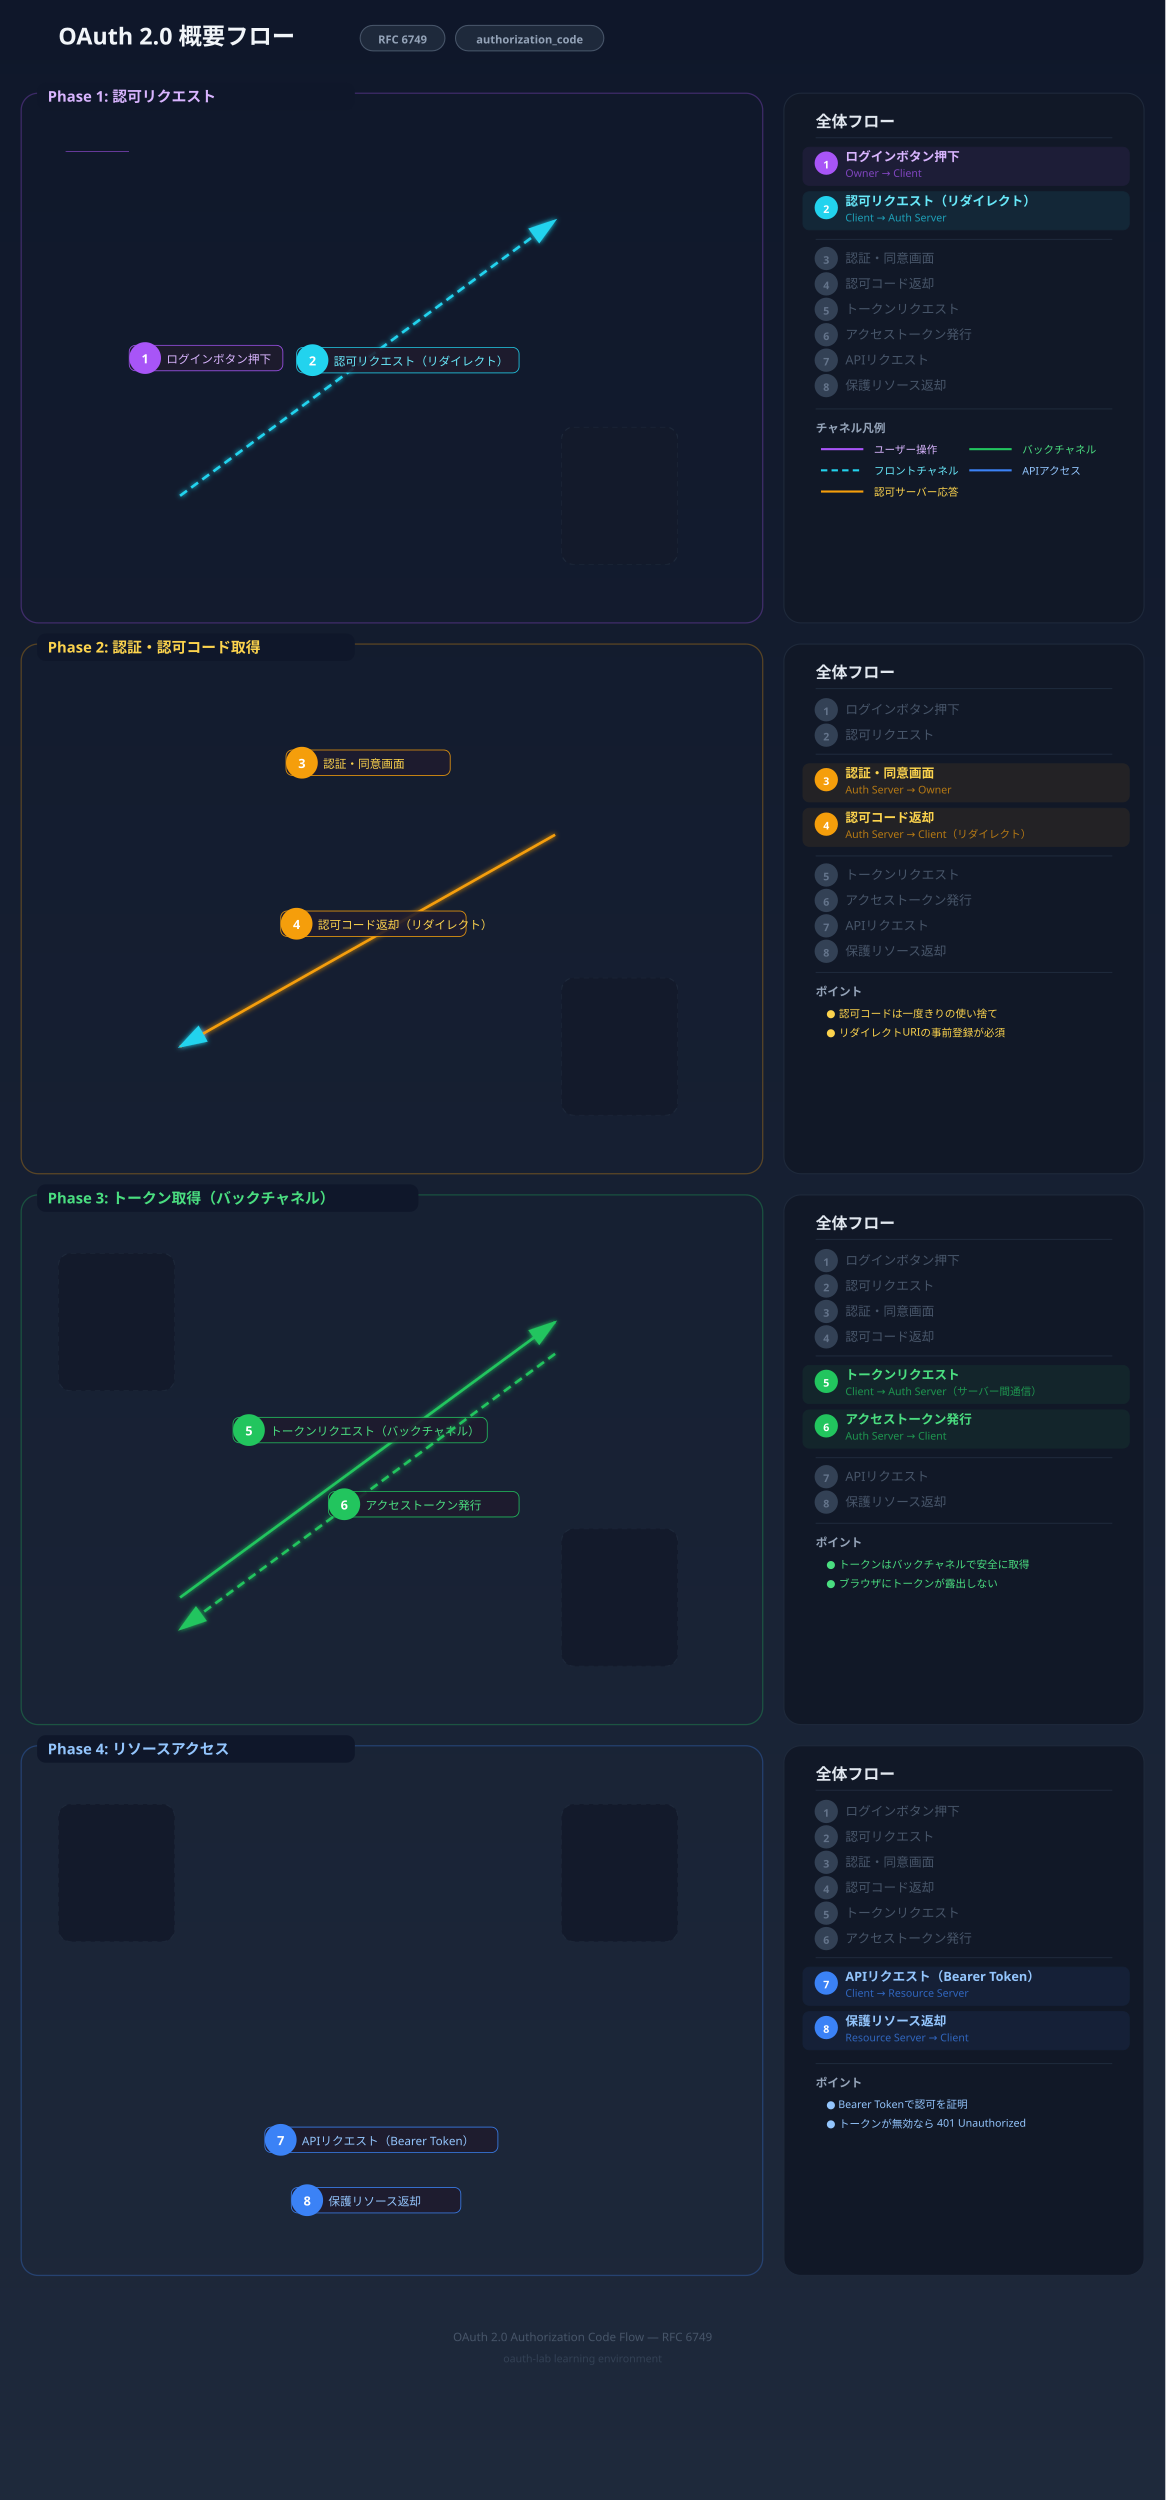
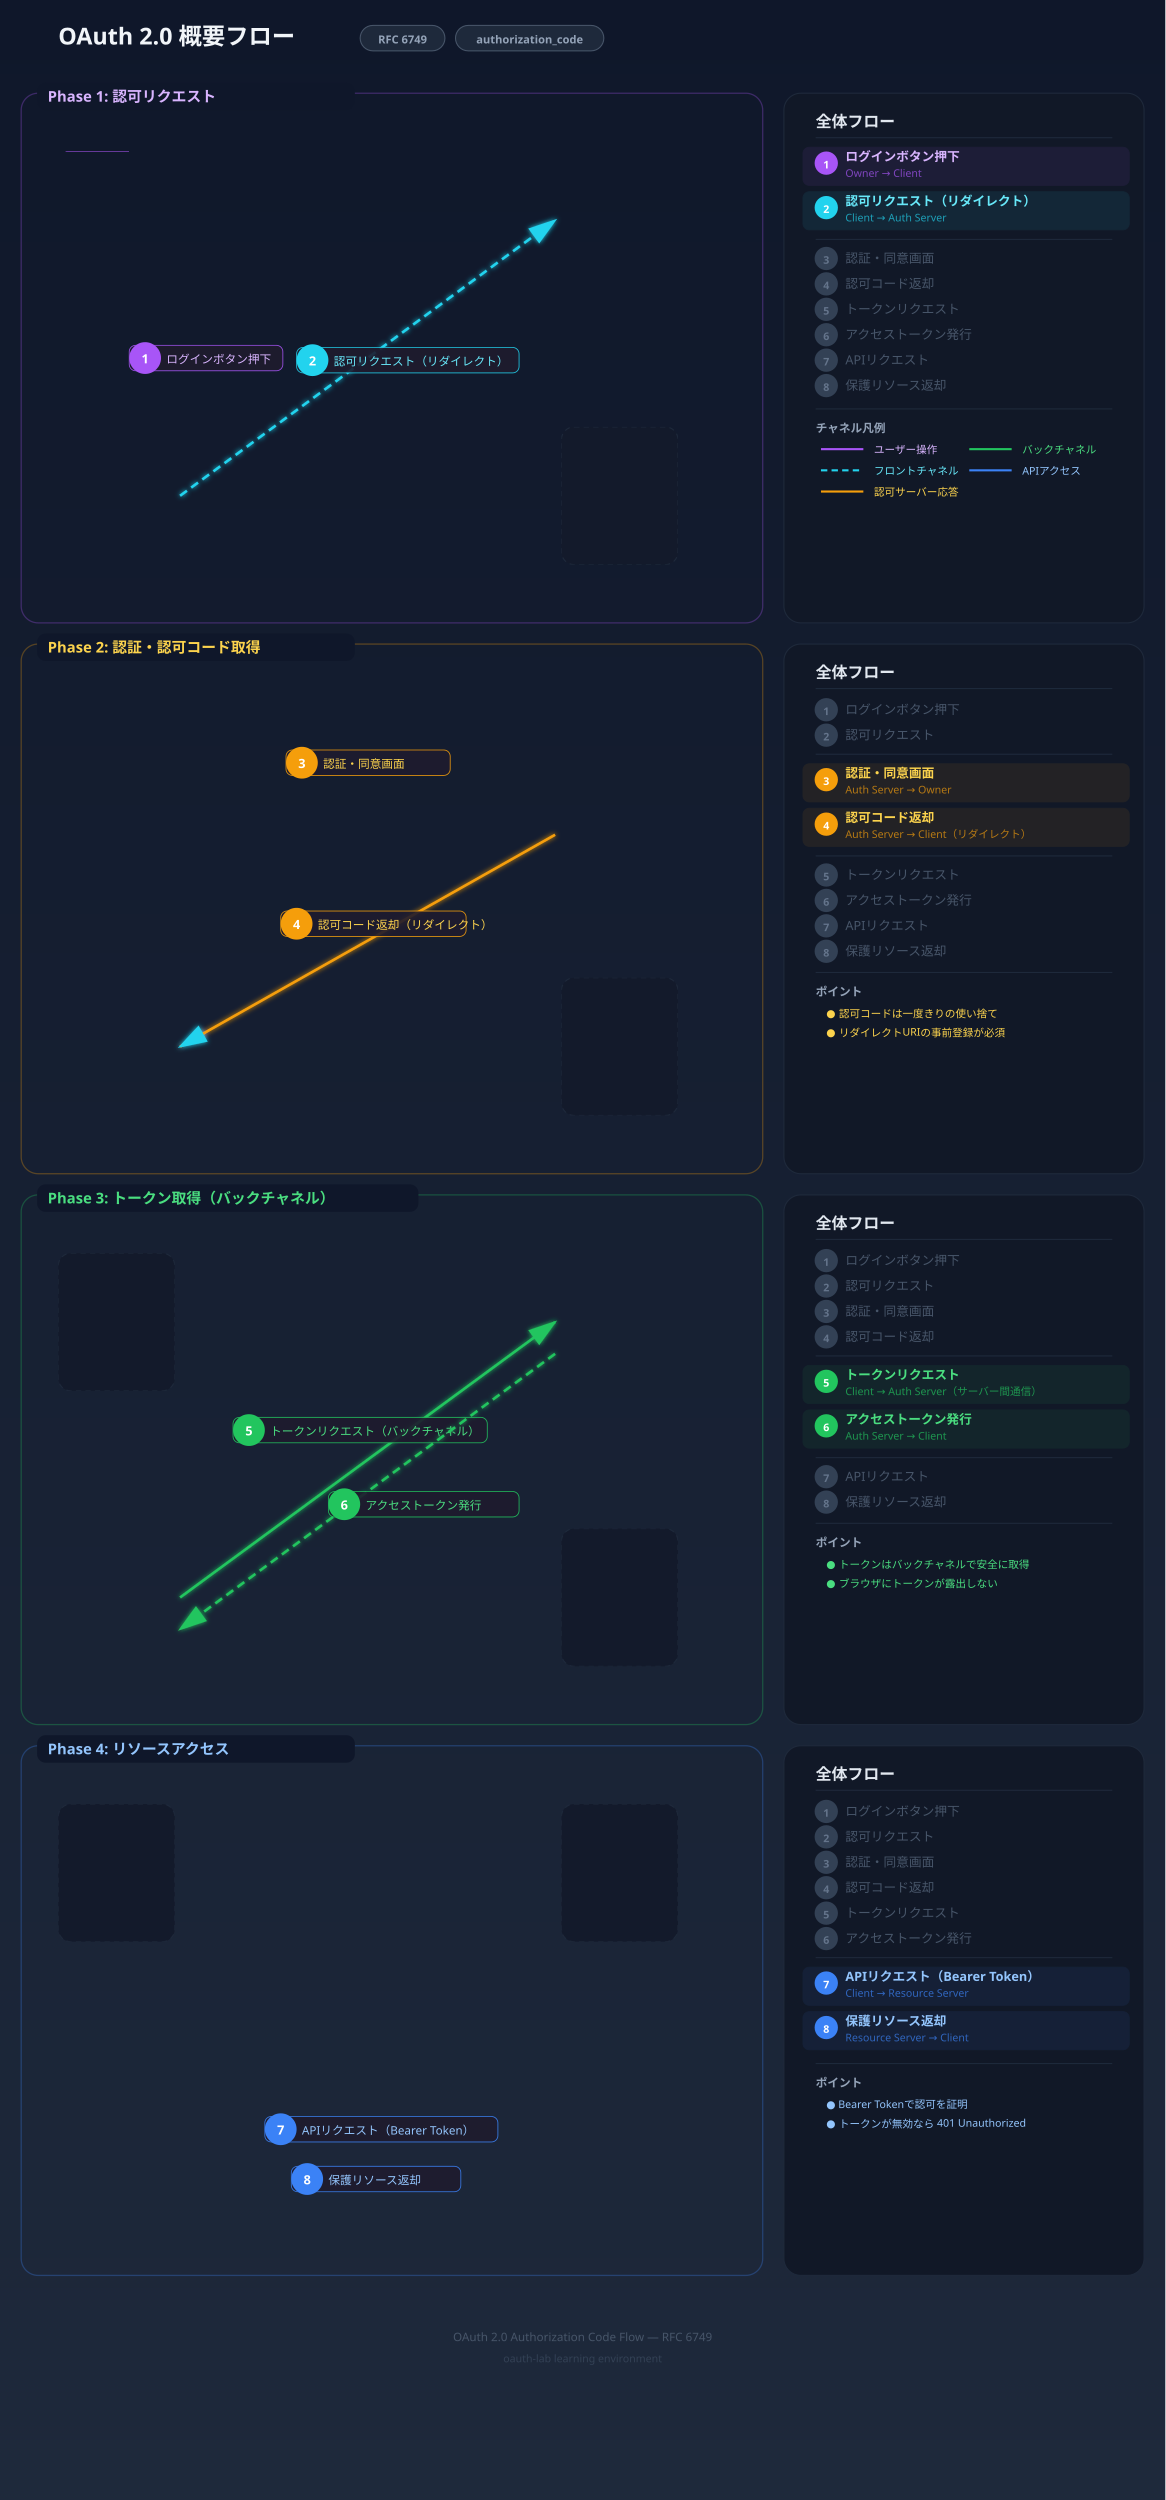
<svg xmlns="http://www.w3.org/2000/svg" viewBox="0 0 1100 2360" font-family="'Segoe UI', system-ui, sans-serif">
  <defs>
    <linearGradient id="bgGrad" x1="0" y1="0" x2="0" y2="1">
      <stop offset="0%" stop-color="#0f172a" />
      <stop offset="100%" stop-color="#1e293b" />
    </linearGradient>
    <filter id="shadow">
      <feDropShadow dx="0" dy="2" stdDeviation="4" flood-color="#000" flood-opacity="0.35" />
    </filter>
    <filter id="glow">
      <feGaussianBlur stdDeviation="2.5" result="blur" />
      <feMerge>
        <feMergeNode in="blur" />
        <feMergeNode in="SourceGraphic" />
      </feMerge>
    </filter>
    <marker id="arrowPurple" markerWidth="11" markerHeight="7" refX="10" refY="3.5" orient="auto">
      <polygon points="0 0, 11 3.5, 0 7" fill="#a855f7" />
    </marker>
    <marker id="arrowCyan" markerWidth="11" markerHeight="7" refX="10" refY="3.5" orient="auto">
      <polygon points="0 0, 11 3.5, 0 7" fill="#22d3ee" />
    </marker>
    <marker id="arrowAmber" markerWidth="11" markerHeight="7" refX="10" refY="3.5" orient="auto">
      <polygon points="0 0, 11 3.5, 0 7" fill="#f59e0b" />
    </marker>
    <marker id="arrowGreen" markerWidth="11" markerHeight="7" refX="10" refY="3.5" orient="auto">
      <polygon points="0 0, 11 3.5, 0 7" fill="#22c55e" />
    </marker>
    <marker id="arrowBlue" markerWidth="11" markerHeight="7" refX="10" refY="3.5" orient="auto">
      <polygon points="0 0, 11 3.5, 0 7" fill="#3b82f6" />
    </marker>
    <symbol id="owner" viewBox="0 0 110 130">
      <rect x="0" y="0" width="110" height="130" rx="12" fill="#1e1b2e" stroke="#a855f7" stroke-width="1.6" />
      <g transform="translate(55, 32)">
        <circle cx="0" cy="-8" r="11" fill="none" stroke="#a855f7" stroke-width="1.5" />
        <circle cx="-3" cy="-10" r="1.2" fill="#a855f7" />
        <circle cx="3" cy="-10" r="1.2" fill="#a855f7" />
        <path d="M-2.5,-4 Q0,-1 2.5,-4" fill="none" stroke="#a855f7" stroke-width="1" stroke-linecap="round" />
        <path d="M-13,28 Q-13,10 0,6 Q13,10 13,28" fill="none" stroke="#a855f7" stroke-width="1.5" />
        <line x1="-13" y1="28" x2="13" y2="28" stroke="#a855f7" stroke-width="1.5" stroke-linecap="round" />
        <rect x="17" y="-18" width="20" height="14" rx="2" fill="none" stroke="#a855f7" stroke-width="0.8" opacity="0.5" />
        <rect x="19" y="-16" width="5" height="5" rx="1" fill="#a855f7" opacity="0.3" />
      </g>
      <text x="55" y="100" text-anchor="middle" fill="#d8b4fe" font-size="12" font-weight="700">リソース所有者</text>
      <text x="55" y="116" text-anchor="middle" fill="#a855f7" font-size="8.5" opacity="0.7">(Resource Owner)</text>
    </symbol>
    <symbol id="client" viewBox="0 0 110 130">
      <rect x="0" y="0" width="110" height="130" rx="12" fill="#1e1b2e" stroke="#22d3ee" stroke-width="1.6" />
      <g transform="translate(55, 34)">
        <rect x="-18" y="-16" width="36" height="26" rx="3" fill="none" stroke="#22d3ee" stroke-width="1.3" />
        <rect x="-14" y="-12" width="28" height="18" rx="1" fill="#22d3ee" opacity="0.05" />
        <circle cx="0" cy="-3" r="6.5" fill="none" stroke="#22d3ee" stroke-width="1" />
        <circle cx="0" cy="-3" r="2.5" fill="none" stroke="#22d3ee" stroke-width="0.8" />
        <line x1="0" y1="-11" x2="0" y2="-9.5" stroke="#22d3ee" stroke-width="1" />
        <line x1="0" y1="3.5" x2="0" y2="5" stroke="#22d3ee" stroke-width="1" />
        <line x1="-8" y1="-3" x2="-6.5" y2="-3" stroke="#22d3ee" stroke-width="1" />
        <line x1="6.5" y1="-3" x2="8" y2="-3" stroke="#22d3ee" stroke-width="1" />
        <line x1="0" y1="13" x2="0" y2="18" stroke="#22d3ee" stroke-width="1.3" />
        <line x1="-9" y1="18" x2="9" y2="18" stroke="#22d3ee" stroke-width="1.3" stroke-linecap="round" />
      </g>
      <text x="55" y="100" text-anchor="middle" fill="#67e8f9" font-size="12" font-weight="700">クライアント</text>
      <text x="55" y="116" text-anchor="middle" fill="#22d3ee" font-size="8.5" opacity="0.7">(Client)</text>
    </symbol>
    <symbol id="authsv" viewBox="0 0 110 130">
      <rect x="0" y="0" width="110" height="130" rx="12" fill="#1e1b2e" stroke="#f59e0b" stroke-width="1.6" />
      <g transform="translate(55, 32)">
        <path d="M0,-22 L14,-15 L14,1 Q14,14 0,20 Q-14,14 -14,1 L-14,-15 Z" fill="none" stroke="#f59e0b" stroke-width="1.4" />
        <rect x="-6" y="-3" width="12" height="10" rx="2" fill="none" stroke="#f59e0b" stroke-width="1.2" />
        <path d="M-3.5,-3 L-3.5,-7 Q-3.5,-12 0,-12 Q3.5,-12 3.5,-7 L3.5,-3" fill="none" stroke="#f59e0b" stroke-width="1.2" />
        <circle cx="0" cy="2" r="1.5" fill="#f59e0b" />
        <line x1="0" y1="3.5" x2="0" y2="6" stroke="#f59e0b" stroke-width="1.1" />
      </g>
      <text x="55" y="100" text-anchor="middle" fill="#fcd34d" font-size="12" font-weight="700">認可サーバー</text>
      <text x="55" y="116" text-anchor="middle" fill="#f59e0b" font-size="8.5" opacity="0.7">(Auth Server)</text>
    </symbol>
    <symbol id="ressv" viewBox="0 0 110 130">
      <rect x="0" y="0" width="110" height="130" rx="12" fill="#1e1b2e" stroke="#3b82f6" stroke-width="1.6" />
      <g transform="translate(55, 30)">
        <rect x="-18" y="-18" width="36" height="11" rx="2" fill="none" stroke="#3b82f6" stroke-width="1.2" />
        <circle cx="-10" cy="-12.5" r="1.5" fill="#3b82f6" />
        <circle cx="-5" cy="-12.5" r="1.5" fill="#3b82f6" />
        <rect x="-18" y="-3" width="36" height="11" rx="2" fill="none" stroke="#3b82f6" stroke-width="1.2" />
        <circle cx="-10" cy="2.5" r="1.5" fill="#3b82f6" />
        <circle cx="-5" cy="2.5" r="1.5" fill="#3b82f6" />
        <rect x="-18" y="12" width="36" height="11" rx="2" fill="none" stroke="#3b82f6" stroke-width="1.2" />
        <circle cx="-10" cy="17.5" r="1.5" fill="#3b82f6" />
        <circle cx="-5" cy="17.5" r="1.5" fill="#3b82f6" />
        <g transform="translate(24, 8)">
          <rect x="-5" y="-2" width="10" height="7" rx="1.5" fill="#1e1b2e" stroke="#3b82f6" stroke-width="1" />
          <path d="M-2.5,-2 L-2.5,-5 Q-2.5,-8 0,-8 Q2.5,-8 2.5,-5 L2.5,-2" fill="none" stroke="#3b82f6" stroke-width="1" />
        </g>
      </g>
      <text x="55" y="100" text-anchor="middle" fill="#93c5fd" font-size="12" font-weight="700">リソースサーバー</text>
      <text x="55" y="116" text-anchor="middle" fill="#3b82f6" font-size="8.5" opacity="0.7">(Resource Server)</text>
    </symbol>
    <symbol id="dimbox" viewBox="0 0 110 130">
      <rect x="0" y="0" width="110" height="130" rx="12" fill="#131a2b" stroke="#1e293b" stroke-width="1" stroke-dasharray="5,4" />
    </symbol>
  </defs>
  <rect width="1100" height="2360" fill="url(#bgGrad)" />
  <text x="55" y="42" fill="#f1f5f9" font-size="22" font-weight="700">OAuth 2.0 概要フロー</text>
  <rect x="340" y="24" width="80" height="24" rx="12" fill="#1e293b" stroke="#475569" stroke-width="1" />
  <text x="380" y="41" text-anchor="middle" fill="#94a3b8" font-size="10.5" font-weight="600">RFC 6749</text>
  <rect x="430" y="24" width="140" height="24" rx="12" fill="#1e293b" stroke="#475569" stroke-width="1" />
  <text x="500" y="41" text-anchor="middle" fill="#94a3b8" font-size="10.5" font-weight="600">authorization_code</text>
  <g>
    <rect x="20" y="88" width="700" height="500" rx="16" fill="none" stroke="#a855f7" stroke-width="1.2" opacity="0.3" />
    <rect x="35" y="78" width="300" height="26" rx="8" fill="#0f172a" />
    <text x="45" y="96" fill="#d8b4fe" font-size="14" font-weight="700">Phase 1: 認可リクエスト</text>
    <use href="#owner" x="55" y="143" width="110" height="130" filter="url(#shadow)" />
    <use href="#client" x="55" y="403" width="110" height="130" filter="url(#shadow)" />
    <use href="#authsv" x="530" y="143" width="110" height="130" filter="url(#shadow)" />
    <use href="#dimbox" x="530" y="403" width="110" height="130" />
    <line x1="110" y1="278" x2="110" y2="398" stroke="#a855f7" stroke-width="2.5" marker-end="url(#arrowPurple)" filter="url(#glow)" />
    <rect x="122" y="326" width="145" height="24" rx="6" fill="#1e1b2e" stroke="#a855f7" stroke-width="0.8" opacity="0.9" />
    <circle cx="137" cy="338" r="15" fill="#a855f7" />
    <text x="137" y="343" text-anchor="middle" fill="#fff" font-size="12" font-weight="700">1</text>
    <text x="157" y="343" fill="#d8b4fe" font-size="11">ログインボタン押下</text>
    <line x1="170" y1="468" x2="524" y2="208" stroke="#22d3ee" stroke-width="2.5" stroke-dasharray="8,5" marker-end="url(#arrowCyan)" filter="url(#glow)" />
    <rect x="280" y="328" width="210" height="24" rx="6" fill="#1e1b2e" stroke="#22d3ee" stroke-width="0.8" opacity="0.9" />
    <circle cx="295" cy="340" r="15" fill="#22d3ee" />
    <text x="295" y="345" text-anchor="middle" fill="#fff" font-size="12" font-weight="700">2</text>
    <text x="315" y="345" fill="#67e8f9" font-size="11">認可リクエスト（リダイレクト）</text>
  </g>
  <g>
    <rect x="740" y="88" width="340" height="500" rx="16" fill="#111827" stroke="#1e293b" stroke-width="1" />
    <text x="770" y="120" fill="#e2e8f0" font-size="15" font-weight="700">全体フロー</text>
    <line x1="770" y1="130" x2="1050" y2="130" stroke="#1e293b" stroke-width="1" />
    <g font-size="12">
      <rect x="758" y="139" width="308" height="36" rx="6" fill="#a855f7" opacity="0.08" stroke="#a855f7" stroke-width="0.8" />
      <circle cx="780" cy="154" r="11" fill="#a855f7" />
      <text x="780" y="159" text-anchor="middle" fill="#fff" font-size="10" font-weight="700">1</text>
      <text x="798" y="152" fill="#d8b4fe" font-weight="600">ログインボタン押下</text>
      <text x="798" y="167" fill="#a855f7" font-size="10" opacity="0.7">Owner → Client</text>
      <rect x="758" y="181" width="308" height="36" rx="6" fill="#22d3ee" opacity="0.08" stroke="#22d3ee" stroke-width="0.8" />
      <circle cx="780" cy="196" r="11" fill="#22d3ee" />
      <text x="780" y="201" text-anchor="middle" fill="#fff" font-size="10" font-weight="700">2</text>
      <text x="798" y="194" fill="#67e8f9" font-weight="600">認可リクエスト（リダイレクト）</text>
      <text x="798" y="209" fill="#22d3ee" font-size="10" opacity="0.7">Client → Auth Server</text>
      <line x1="770" y1="226" x2="1050" y2="226" stroke="#1e293b" stroke-width="1" />
      <circle cx="780" cy="244" r="11" fill="#334155" />
      <text x="780" y="249" text-anchor="middle" fill="#64748b" font-size="10" font-weight="700">3</text>
      <text x="798" y="248" fill="#475569">認証・同意画面</text>
      <circle cx="780" cy="268" r="11" fill="#334155" />
      <text x="780" y="273" text-anchor="middle" fill="#64748b" font-size="10" font-weight="700">4</text>
      <text x="798" y="272" fill="#475569">認可コード返却</text>
      <circle cx="780" cy="292" r="11" fill="#334155" />
      <text x="780" y="297" text-anchor="middle" fill="#64748b" font-size="10" font-weight="700">5</text>
      <text x="798" y="296" fill="#475569">トークンリクエスト</text>
      <circle cx="780" cy="316" r="11" fill="#334155" />
      <text x="780" y="321" text-anchor="middle" fill="#64748b" font-size="10" font-weight="700">6</text>
      <text x="798" y="320" fill="#475569">アクセストークン発行</text>
      <circle cx="780" cy="340" r="11" fill="#334155" />
      <text x="780" y="345" text-anchor="middle" fill="#64748b" font-size="10" font-weight="700">7</text>
      <text x="798" y="344" fill="#475569">APIリクエスト</text>
      <circle cx="780" cy="364" r="11" fill="#334155" />
      <text x="780" y="369" text-anchor="middle" fill="#64748b" font-size="10" font-weight="700">8</text>
      <text x="798" y="368" fill="#475569">保護リソース返却</text>
    </g>
    <line x1="770" y1="386" x2="1050" y2="386" stroke="#1e293b" stroke-width="1" />
    <text x="770" y="408" fill="#94a3b8" font-size="11" font-weight="700">チャネル凡例</text>
    <line x1="775" y1="424" x2="815" y2="424" stroke="#a855f7" stroke-width="2" />
    <text x="825" y="428" fill="#d8b4fe" font-size="10">ユーザー操作</text>
    <line x1="775" y1="444" x2="815" y2="444" stroke="#22d3ee" stroke-width="2" stroke-dasharray="6,4" />
    <text x="825" y="448" fill="#67e8f9" font-size="10">フロントチャネル</text>
    <line x1="775" y1="464" x2="815" y2="464" stroke="#f59e0b" stroke-width="2" />
    <text x="825" y="468" fill="#fcd34d" font-size="10">認可サーバー応答</text>
    <line x1="915" y1="424" x2="955" y2="424" stroke="#22c55e" stroke-width="2" />
    <text x="965" y="428" fill="#4ade80" font-size="10">バックチャネル</text>
    <line x1="915" y1="444" x2="955" y2="444" stroke="#3b82f6" stroke-width="2" />
    <text x="965" y="448" fill="#93c5fd" font-size="10">APIアクセス</text>
  </g>
  <g>
    <rect x="20" y="608" width="700" height="500" rx="16" fill="none" stroke="#f59e0b" stroke-width="1.2" opacity="0.3" />
    <rect x="35" y="598" width="300" height="26" rx="8" fill="#0f172a" />
    <text x="45" y="616" fill="#fcd34d" font-size="14" font-weight="700">Phase 2: 認証・認可コード取得</text>
    <use href="#owner" x="55" y="663" width="110" height="130" filter="url(#shadow)" />
    <use href="#client" x="55" y="923" width="110" height="130" filter="url(#shadow)" />
    <use href="#authsv" x="530" y="663" width="110" height="130" filter="url(#shadow)" />
    <use href="#dimbox" x="530" y="923" width="110" height="130" />
    <line x1="524" y1="728" x2="170" y2="728" stroke="#f59e0b" stroke-width="2.5" stroke-dasharray="8,5" marker-end="url(#arrowAmber)" filter="url(#glow)" />
    <rect x="270" y="708" width="155" height="24" rx="6" fill="#1e1b2e" stroke="#f59e0b" stroke-width="0.8" opacity="0.9" />
    <circle cx="285" cy="720" r="15" fill="#f59e0b" />
    <text x="285" y="725" text-anchor="middle" fill="#fff" font-size="12" font-weight="700">3</text>
    <text x="305" y="725" fill="#fcd34d" font-size="11">認証・同意画面</text>
    <line x1="524" y1="788" x2="170" y2="988" stroke="#f59e0b" stroke-width="2.5" marker-end="url(#arrowCyan)" filter="url(#glow)" />
    <rect x="265" y="860" width="175" height="24" rx="6" fill="#1e1b2e" stroke="#f59e0b" stroke-width="0.8" opacity="0.9" />
    <circle cx="280" cy="872" r="15" fill="#f59e0b" />
    <text x="280" y="877" text-anchor="middle" fill="#fff" font-size="12" font-weight="700">4</text>
    <text x="300" y="877" fill="#fcd34d" font-size="11">認可コード返却（リダイレクト）</text>
  </g>
  <g>
    <rect x="740" y="608" width="340" height="500" rx="16" fill="#111827" stroke="#1e293b" stroke-width="1" />
    <text x="770" y="640" fill="#e2e8f0" font-size="15" font-weight="700">全体フロー</text>
    <line x1="770" y1="650" x2="1050" y2="650" stroke="#1e293b" stroke-width="1" />
    <g font-size="12">
      <circle cx="780" cy="670" r="11" fill="#334155" />
      <text x="780" y="675" text-anchor="middle" fill="#64748b" font-size="10" font-weight="700">1</text>
      <text x="798" y="674" fill="#475569">ログインボタン押下</text>
      <circle cx="780" cy="694" r="11" fill="#334155" />
      <text x="780" y="699" text-anchor="middle" fill="#64748b" font-size="10" font-weight="700">2</text>
      <text x="798" y="698" fill="#475569">認可リクエスト</text>
      <line x1="770" y1="712" x2="1050" y2="712" stroke="#1e293b" stroke-width="1" />
      <rect x="758" y="721" width="308" height="36" rx="6" fill="#f59e0b" opacity="0.08" stroke="#f59e0b" stroke-width="0.8" />
      <circle cx="780" cy="736" r="11" fill="#f59e0b" />
      <text x="780" y="741" text-anchor="middle" fill="#fff" font-size="10" font-weight="700">3</text>
      <text x="798" y="734" fill="#fcd34d" font-weight="600">認証・同意画面</text>
      <text x="798" y="749" fill="#f59e0b" font-size="10" opacity="0.7">Auth Server → Owner</text>
      <rect x="758" y="763" width="308" height="36" rx="6" fill="#f59e0b" opacity="0.08" stroke="#f59e0b" stroke-width="0.8" />
      <circle cx="780" cy="778" r="11" fill="#f59e0b" />
      <text x="780" y="783" text-anchor="middle" fill="#fff" font-size="10" font-weight="700">4</text>
      <text x="798" y="776" fill="#fcd34d" font-weight="600">認可コード返却</text>
      <text x="798" y="791" fill="#f59e0b" font-size="10" opacity="0.7">Auth Server → Client（リダイレクト）</text>
      <line x1="770" y1="808" x2="1050" y2="808" stroke="#1e293b" stroke-width="1" />
      <circle cx="780" cy="826" r="11" fill="#334155" />
      <text x="780" y="831" text-anchor="middle" fill="#64748b" font-size="10" font-weight="700">5</text>
      <text x="798" y="830" fill="#475569">トークンリクエスト</text>
      <circle cx="780" cy="850" r="11" fill="#334155" />
      <text x="780" y="855" text-anchor="middle" fill="#64748b" font-size="10" font-weight="700">6</text>
      <text x="798" y="854" fill="#475569">アクセストークン発行</text>
      <circle cx="780" cy="874" r="11" fill="#334155" />
      <text x="780" y="879" text-anchor="middle" fill="#64748b" font-size="10" font-weight="700">7</text>
      <text x="798" y="878" fill="#475569">APIリクエスト</text>
      <circle cx="780" cy="898" r="11" fill="#334155" />
      <text x="780" y="903" text-anchor="middle" fill="#64748b" font-size="10" font-weight="700">8</text>
      <text x="798" y="902" fill="#475569">保護リソース返却</text>
    </g>
    <line x1="770" y1="918" x2="1050" y2="918" stroke="#1e293b" stroke-width="1" />
    <text x="770" y="940" fill="#94a3b8" font-size="11" font-weight="700">ポイント</text>
    <text x="780" y="960" fill="#fcd34d" font-size="10">● 認可コードは一度きりの使い捨て</text>
    <text x="780" y="978" fill="#fcd34d" font-size="10">● リダイレクトURIの事前登録が必須</text>
  </g>
  <g>
    <rect x="20" y="1128" width="700" height="500" rx="16" fill="none" stroke="#22c55e" stroke-width="1.2" opacity="0.3" />
    <rect x="35" y="1118" width="360" height="26" rx="8" fill="#0f172a" />
    <text x="45" y="1136" fill="#4ade80" font-size="14" font-weight="700">Phase 3: トークン取得（バックチャネル）</text>
    <use href="#dimbox" x="55" y="1183" width="110" height="130" />
    <use href="#client" x="55" y="1443" width="110" height="130" filter="url(#shadow)" />
    <use href="#authsv" x="530" y="1183" width="110" height="130" filter="url(#shadow)" />
    <use href="#dimbox" x="530" y="1443" width="110" height="130" />
    <line x1="170" y1="1508" x2="524" y2="1248" stroke="#22c55e" stroke-width="2.5" marker-end="url(#arrowGreen)" filter="url(#glow)" />
    <rect x="220" y="1338" width="240" height="24" rx="6" fill="#1e1b2e" stroke="#22c55e" stroke-width="0.8" opacity="0.9" />
    <circle cx="235" cy="1350" r="15" fill="#22c55e" />
    <text x="235" y="1355" text-anchor="middle" fill="#fff" font-size="12" font-weight="700">5</text>
    <text x="255" y="1355" fill="#4ade80" font-size="11">トークンリクエスト（バックチャネル）</text>
    <line x1="524" y1="1278" x2="170" y2="1538" stroke="#22c55e" stroke-width="2.5" stroke-dasharray="8,5" marker-end="url(#arrowGreen)" filter="url(#glow)" />
    <rect x="310" y="1408" width="180" height="24" rx="6" fill="#1e1b2e" stroke="#22c55e" stroke-width="0.8" opacity="0.9" />
    <circle cx="325" cy="1420" r="15" fill="#22c55e" />
    <text x="325" y="1425" text-anchor="middle" fill="#fff" font-size="12" font-weight="700">6</text>
    <text x="345" y="1425" fill="#4ade80" font-size="11">アクセストークン発行</text>
  </g>
  <g>
    <rect x="740" y="1128" width="340" height="500" rx="16" fill="#111827" stroke="#1e293b" stroke-width="1" />
    <text x="770" y="1160" fill="#e2e8f0" font-size="15" font-weight="700">全体フロー</text>
    <line x1="770" y1="1170" x2="1050" y2="1170" stroke="#1e293b" stroke-width="1" />
    <g font-size="12">
      <circle cx="780" cy="1190" r="11" fill="#334155" />
      <text x="780" y="1195" text-anchor="middle" fill="#64748b" font-size="10" font-weight="700">1</text>
      <text x="798" y="1194" fill="#475569">ログインボタン押下</text>
      <circle cx="780" cy="1214" r="11" fill="#334155" />
      <text x="780" y="1219" text-anchor="middle" fill="#64748b" font-size="10" font-weight="700">2</text>
      <text x="798" y="1218" fill="#475569">認可リクエスト</text>
      <circle cx="780" cy="1238" r="11" fill="#334155" />
      <text x="780" y="1243" text-anchor="middle" fill="#64748b" font-size="10" font-weight="700">3</text>
      <text x="798" y="1242" fill="#475569">認証・同意画面</text>
      <circle cx="780" cy="1262" r="11" fill="#334155" />
      <text x="780" y="1267" text-anchor="middle" fill="#64748b" font-size="10" font-weight="700">4</text>
      <text x="798" y="1266" fill="#475569">認可コード返却</text>
      <line x1="770" y1="1280" x2="1050" y2="1280" stroke="#1e293b" stroke-width="1" />
      <rect x="758" y="1289" width="308" height="36" rx="6" fill="#22c55e" opacity="0.08" stroke="#22c55e" stroke-width="0.8" />
      <circle cx="780" cy="1304" r="11" fill="#22c55e" />
      <text x="780" y="1309" text-anchor="middle" fill="#fff" font-size="10" font-weight="700">5</text>
      <text x="798" y="1302" fill="#4ade80" font-weight="600">トークンリクエスト</text>
      <text x="798" y="1317" fill="#22c55e" font-size="10" opacity="0.7">Client → Auth Server（サーバー間通信）</text>
      <rect x="758" y="1331" width="308" height="36" rx="6" fill="#22c55e" opacity="0.08" stroke="#22c55e" stroke-width="0.8" />
      <circle cx="780" cy="1346" r="11" fill="#22c55e" />
      <text x="780" y="1351" text-anchor="middle" fill="#fff" font-size="10" font-weight="700">6</text>
      <text x="798" y="1344" fill="#4ade80" font-weight="600">アクセストークン発行</text>
      <text x="798" y="1359" fill="#22c55e" font-size="10" opacity="0.7">Auth Server → Client</text>
      <line x1="770" y1="1376" x2="1050" y2="1376" stroke="#1e293b" stroke-width="1" />
      <circle cx="780" cy="1394" r="11" fill="#334155" />
      <text x="780" y="1399" text-anchor="middle" fill="#64748b" font-size="10" font-weight="700">7</text>
      <text x="798" y="1398" fill="#475569">APIリクエスト</text>
      <circle cx="780" cy="1418" r="11" fill="#334155" />
      <text x="780" y="1423" text-anchor="middle" fill="#64748b" font-size="10" font-weight="700">8</text>
      <text x="798" y="1422" fill="#475569">保護リソース返却</text>
    </g>
    <line x1="770" y1="1438" x2="1050" y2="1438" stroke="#1e293b" stroke-width="1" />
    <text x="770" y="1460" fill="#94a3b8" font-size="11" font-weight="700">ポイント</text>
    <text x="780" y="1480" fill="#4ade80" font-size="10">● トークンはバックチャネルで安全に取得</text>
    <text x="780" y="1498" fill="#4ade80" font-size="10">● ブラウザにトークンが露出しない</text>
  </g>
  <g>
    <rect x="20" y="1648" width="700" height="500" rx="16" fill="none" stroke="#3b82f6" stroke-width="1.2" opacity="0.3" />
    <rect x="35" y="1638" width="300" height="26" rx="8" fill="#0f172a" />
    <text x="45" y="1656" fill="#93c5fd" font-size="14" font-weight="700">Phase 4: リソースアクセス</text>
    <use href="#dimbox" x="55" y="1703" width="110" height="130" />
    <use href="#client" x="55" y="1963" width="110" height="130" filter="url(#shadow)" />
    <use href="#dimbox" x="530" y="1703" width="110" height="130" />
    <use href="#ressv" x="530" y="1963" width="110" height="130" filter="url(#shadow)" />
-     <line x1="170" y1="2028" x2="524" y2="2028" stroke="#3b82f6" stroke-width="2.5" marker-end="url(#arrowBlue)" filter="url(#glow)" />
-     <rect x="250" y="2008" width="220" height="24" rx="6" fill="#1e1b2e" stroke="#3b82f6" stroke-width="0.8" opacity="0.9" />
-     <circle cx="265" cy="2020" r="15" fill="#3b82f6" />
-     <text x="265" y="2025" text-anchor="middle" fill="#fff" font-size="12" font-weight="700">7</text>
-     <text x="285" y="2025" fill="#93c5fd" font-size="11">APIリクエスト（Bearer Token）</text>
-     <line x1="524" y1="2058" x2="170" y2="2058" stroke="#3b82f6" stroke-width="2.5" stroke-dasharray="8,5" marker-end="url(#arrowBlue)" filter="url(#glow)" />
-     <rect x="275" y="2065" width="160" height="24" rx="6" fill="#1e1b2e" stroke="#3b82f6" stroke-width="0.8" opacity="0.9" />
-     <circle cx="290" cy="2077" r="15" fill="#3b82f6" />
-     <text x="290" y="2082" text-anchor="middle" fill="#fff" font-size="12" font-weight="700">8</text>
-     <text x="310" y="2082" fill="#93c5fd" font-size="11">保護リソース返却</text>
+     <line x1="170" y1="2018" x2="524" y2="2018" stroke="#3b82f6" stroke-width="2.5" marker-end="url(#arrowBlue)" filter="url(#glow)" />
+     <rect x="250" y="1998" width="220" height="24" rx="6" fill="#1e1b2e" stroke="#3b82f6" stroke-width="0.8" opacity="0.9" />
+     <circle cx="265" cy="2010" r="15" fill="#3b82f6" />
+     <text x="265" y="2015" text-anchor="middle" fill="#fff" font-size="12" font-weight="700">7</text>
+     <text x="285" y="2015" fill="#93c5fd" font-size="11">APIリクエスト（Bearer Token）</text>
+     <line x1="524" y1="2038" x2="170" y2="2038" stroke="#3b82f6" stroke-width="2.5" stroke-dasharray="8,5" marker-end="url(#arrowBlue)" filter="url(#glow)" />
+     <rect x="275" y="2045" width="160" height="24" rx="6" fill="#1e1b2e" stroke="#3b82f6" stroke-width="0.8" opacity="0.9" />
+     <circle cx="290" cy="2057" r="15" fill="#3b82f6" />
+     <text x="290" y="2062" text-anchor="middle" fill="#fff" font-size="12" font-weight="700">8</text>
+     <text x="310" y="2062" fill="#93c5fd" font-size="11">保護リソース返却</text>
  </g>
  <g>
    <rect x="740" y="1648" width="340" height="500" rx="16" fill="#111827" stroke="#1e293b" stroke-width="1" />
    <text x="770" y="1680" fill="#e2e8f0" font-size="15" font-weight="700">全体フロー</text>
    <line x1="770" y1="1690" x2="1050" y2="1690" stroke="#1e293b" stroke-width="1" />
    <g font-size="12">
      <circle cx="780" cy="1710" r="11" fill="#334155" />
      <text x="780" y="1715" text-anchor="middle" fill="#64748b" font-size="10" font-weight="700">1</text>
      <text x="798" y="1714" fill="#475569">ログインボタン押下</text>
      <circle cx="780" cy="1734" r="11" fill="#334155" />
      <text x="780" y="1739" text-anchor="middle" fill="#64748b" font-size="10" font-weight="700">2</text>
      <text x="798" y="1738" fill="#475569">認可リクエスト</text>
      <circle cx="780" cy="1758" r="11" fill="#334155" />
      <text x="780" y="1763" text-anchor="middle" fill="#64748b" font-size="10" font-weight="700">3</text>
      <text x="798" y="1762" fill="#475569">認証・同意画面</text>
      <circle cx="780" cy="1782" r="11" fill="#334155" />
      <text x="780" y="1787" text-anchor="middle" fill="#64748b" font-size="10" font-weight="700">4</text>
      <text x="798" y="1786" fill="#475569">認可コード返却</text>
      <circle cx="780" cy="1806" r="11" fill="#334155" />
      <text x="780" y="1811" text-anchor="middle" fill="#64748b" font-size="10" font-weight="700">5</text>
      <text x="798" y="1810" fill="#475569">トークンリクエスト</text>
      <circle cx="780" cy="1830" r="11" fill="#334155" />
      <text x="780" y="1835" text-anchor="middle" fill="#64748b" font-size="10" font-weight="700">6</text>
      <text x="798" y="1834" fill="#475569">アクセストークン発行</text>
      <line x1="770" y1="1848" x2="1050" y2="1848" stroke="#1e293b" stroke-width="1" />
      <rect x="758" y="1857" width="308" height="36" rx="6" fill="#3b82f6" opacity="0.08" stroke="#3b82f6" stroke-width="0.8" />
      <circle cx="780" cy="1872" r="11" fill="#3b82f6" />
      <text x="780" y="1877" text-anchor="middle" fill="#fff" font-size="10" font-weight="700">7</text>
      <text x="798" y="1870" fill="#93c5fd" font-weight="600">APIリクエスト（Bearer Token）</text>
      <text x="798" y="1885" fill="#3b82f6" font-size="10" opacity="0.7">Client → Resource Server</text>
      <rect x="758" y="1899" width="308" height="36" rx="6" fill="#3b82f6" opacity="0.08" stroke="#3b82f6" stroke-width="0.8" />
      <circle cx="780" cy="1914" r="11" fill="#3b82f6" />
      <text x="780" y="1919" text-anchor="middle" fill="#fff" font-size="10" font-weight="700">8</text>
      <text x="798" y="1912" fill="#93c5fd" font-weight="600">保護リソース返却</text>
      <text x="798" y="1927" fill="#3b82f6" font-size="10" opacity="0.7">Resource Server → Client</text>
    </g>
    <line x1="770" y1="1948" x2="1050" y2="1948" stroke="#1e293b" stroke-width="1" />
    <text x="770" y="1970" fill="#94a3b8" font-size="11" font-weight="700">ポイント</text>
    <text x="780" y="1990" fill="#93c5fd" font-size="10">● Bearer Tokenで認可を証明</text>
    <text x="780" y="2008" fill="#93c5fd" font-size="10">● トークンが無効なら 401 Unauthorized</text>
  </g>
  <text x="550" y="2210" text-anchor="middle" fill="#475569" font-size="11">OAuth 2.0 Authorization Code Flow — RFC 6749</text>
  <text x="550" y="2230" text-anchor="middle" fill="#334155" font-size="10">oauth-lab learning environment</text>
</svg>
